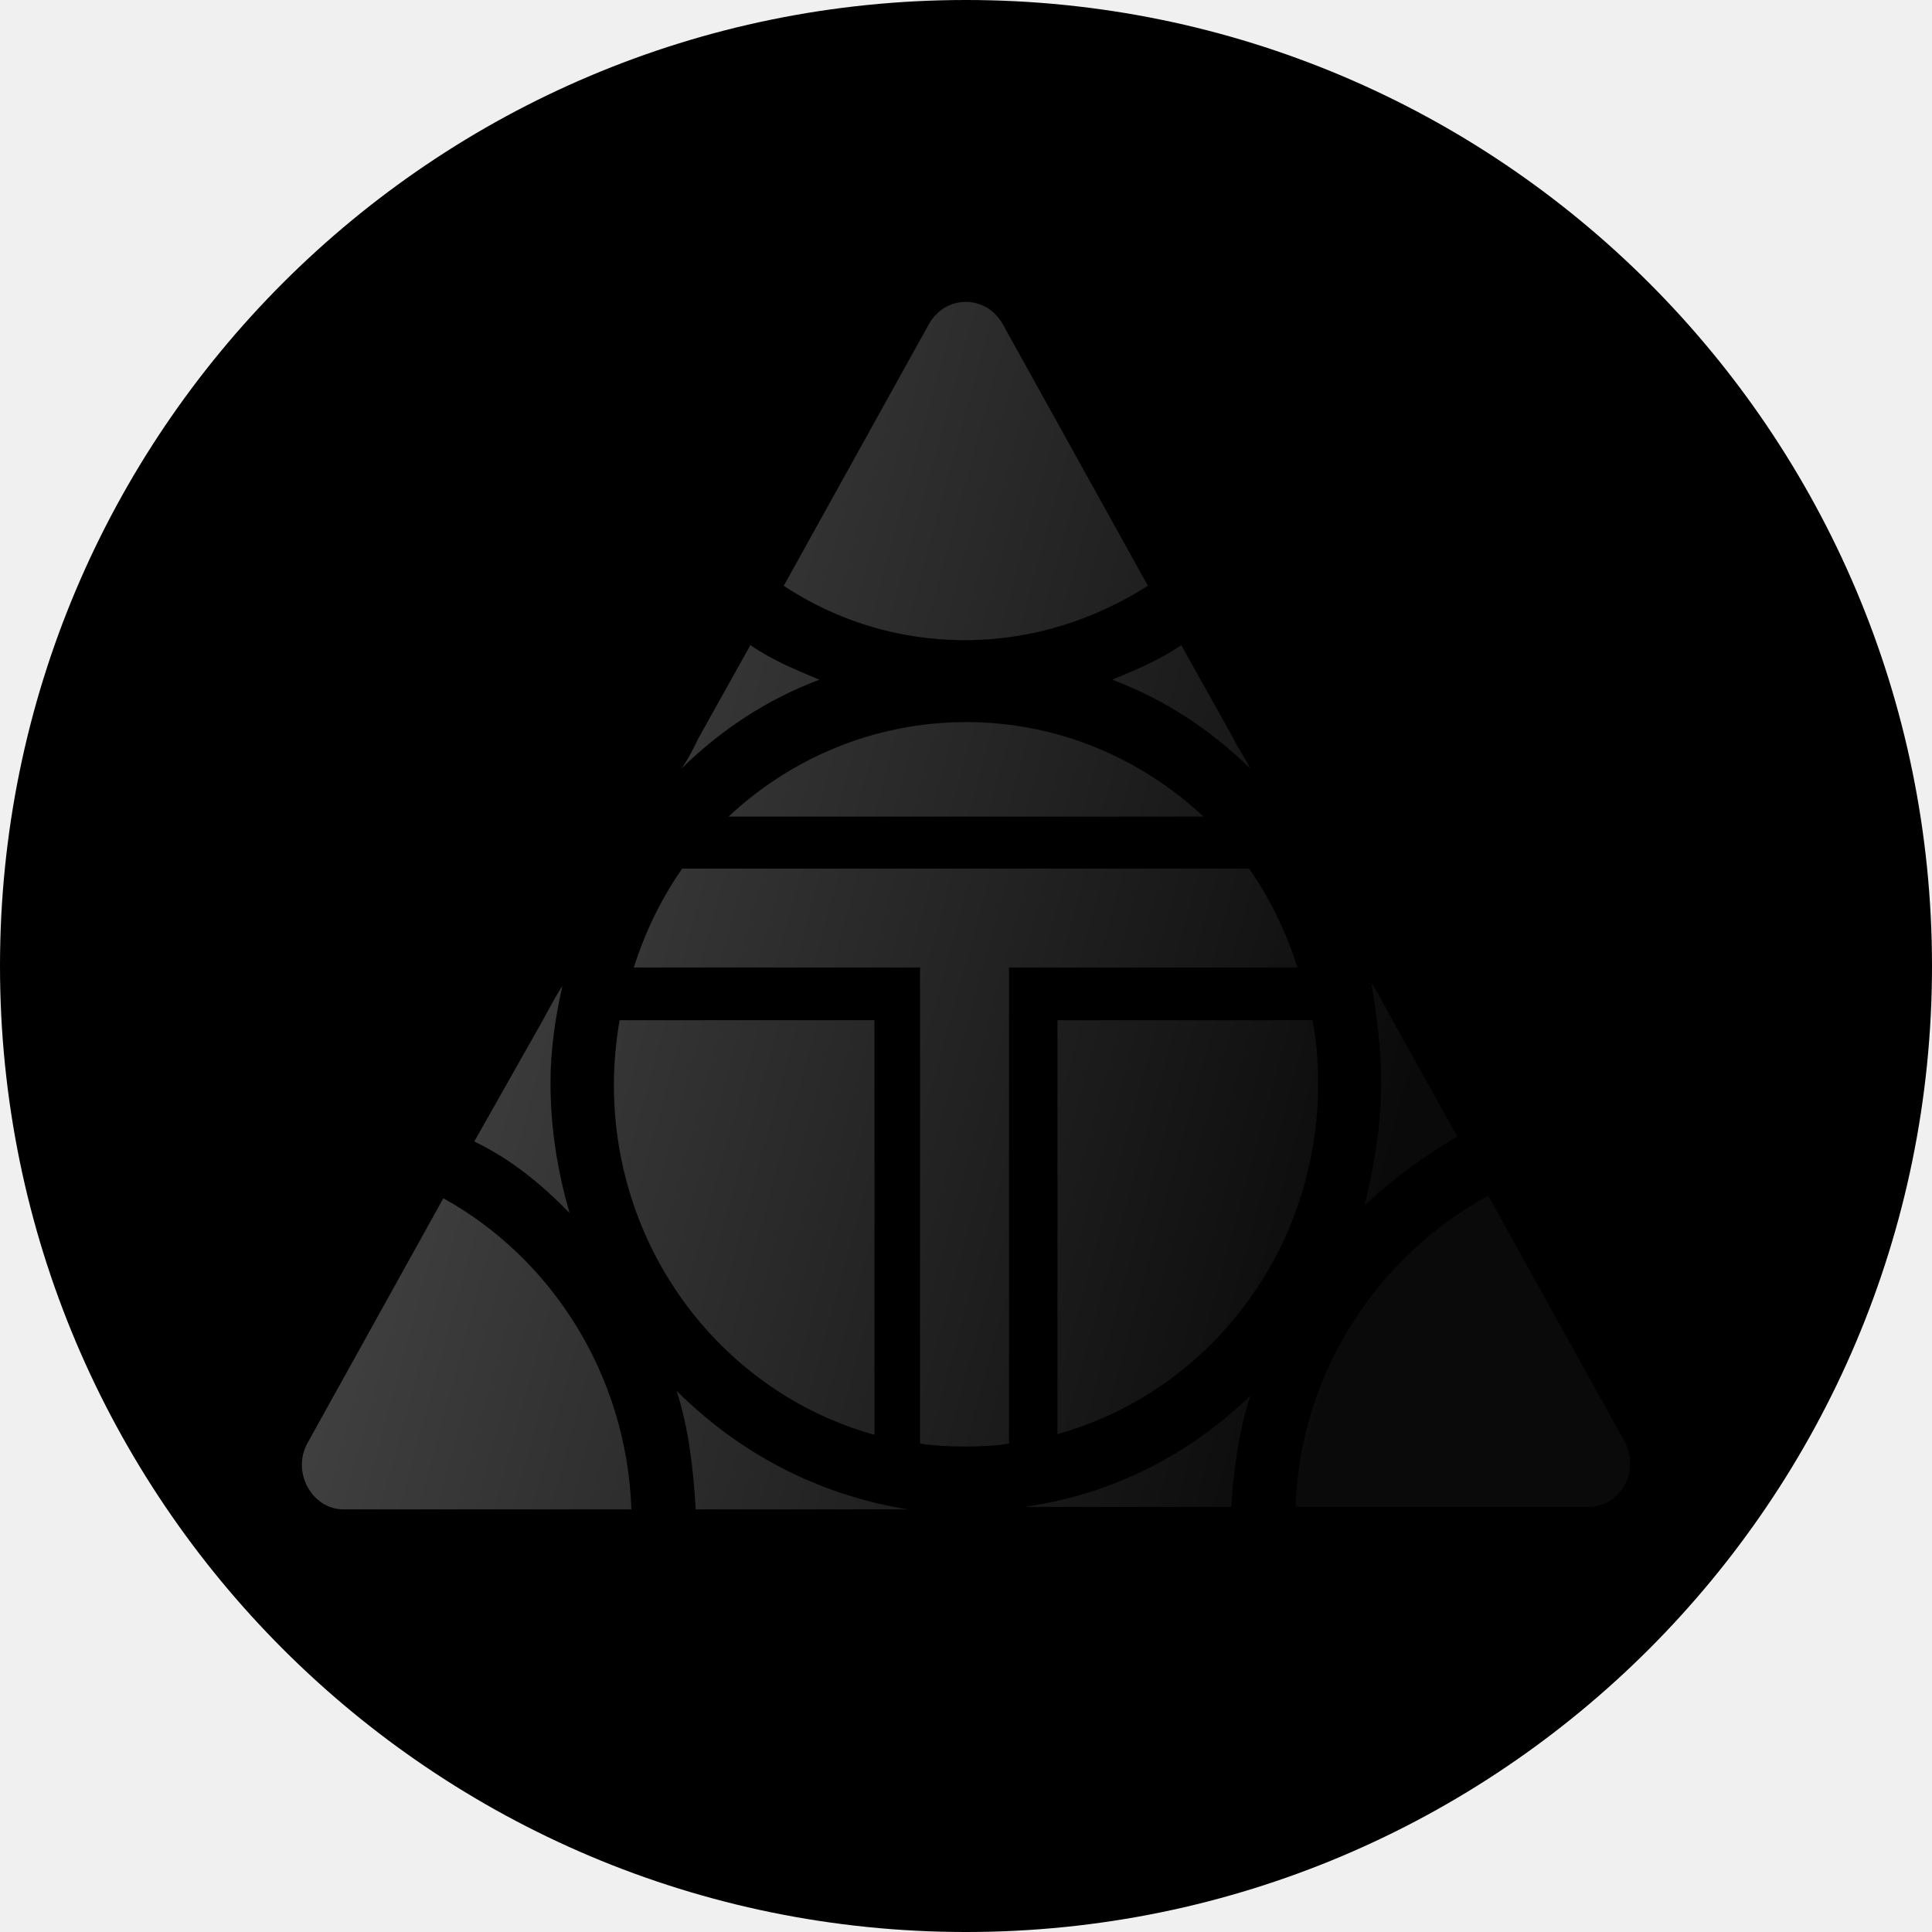
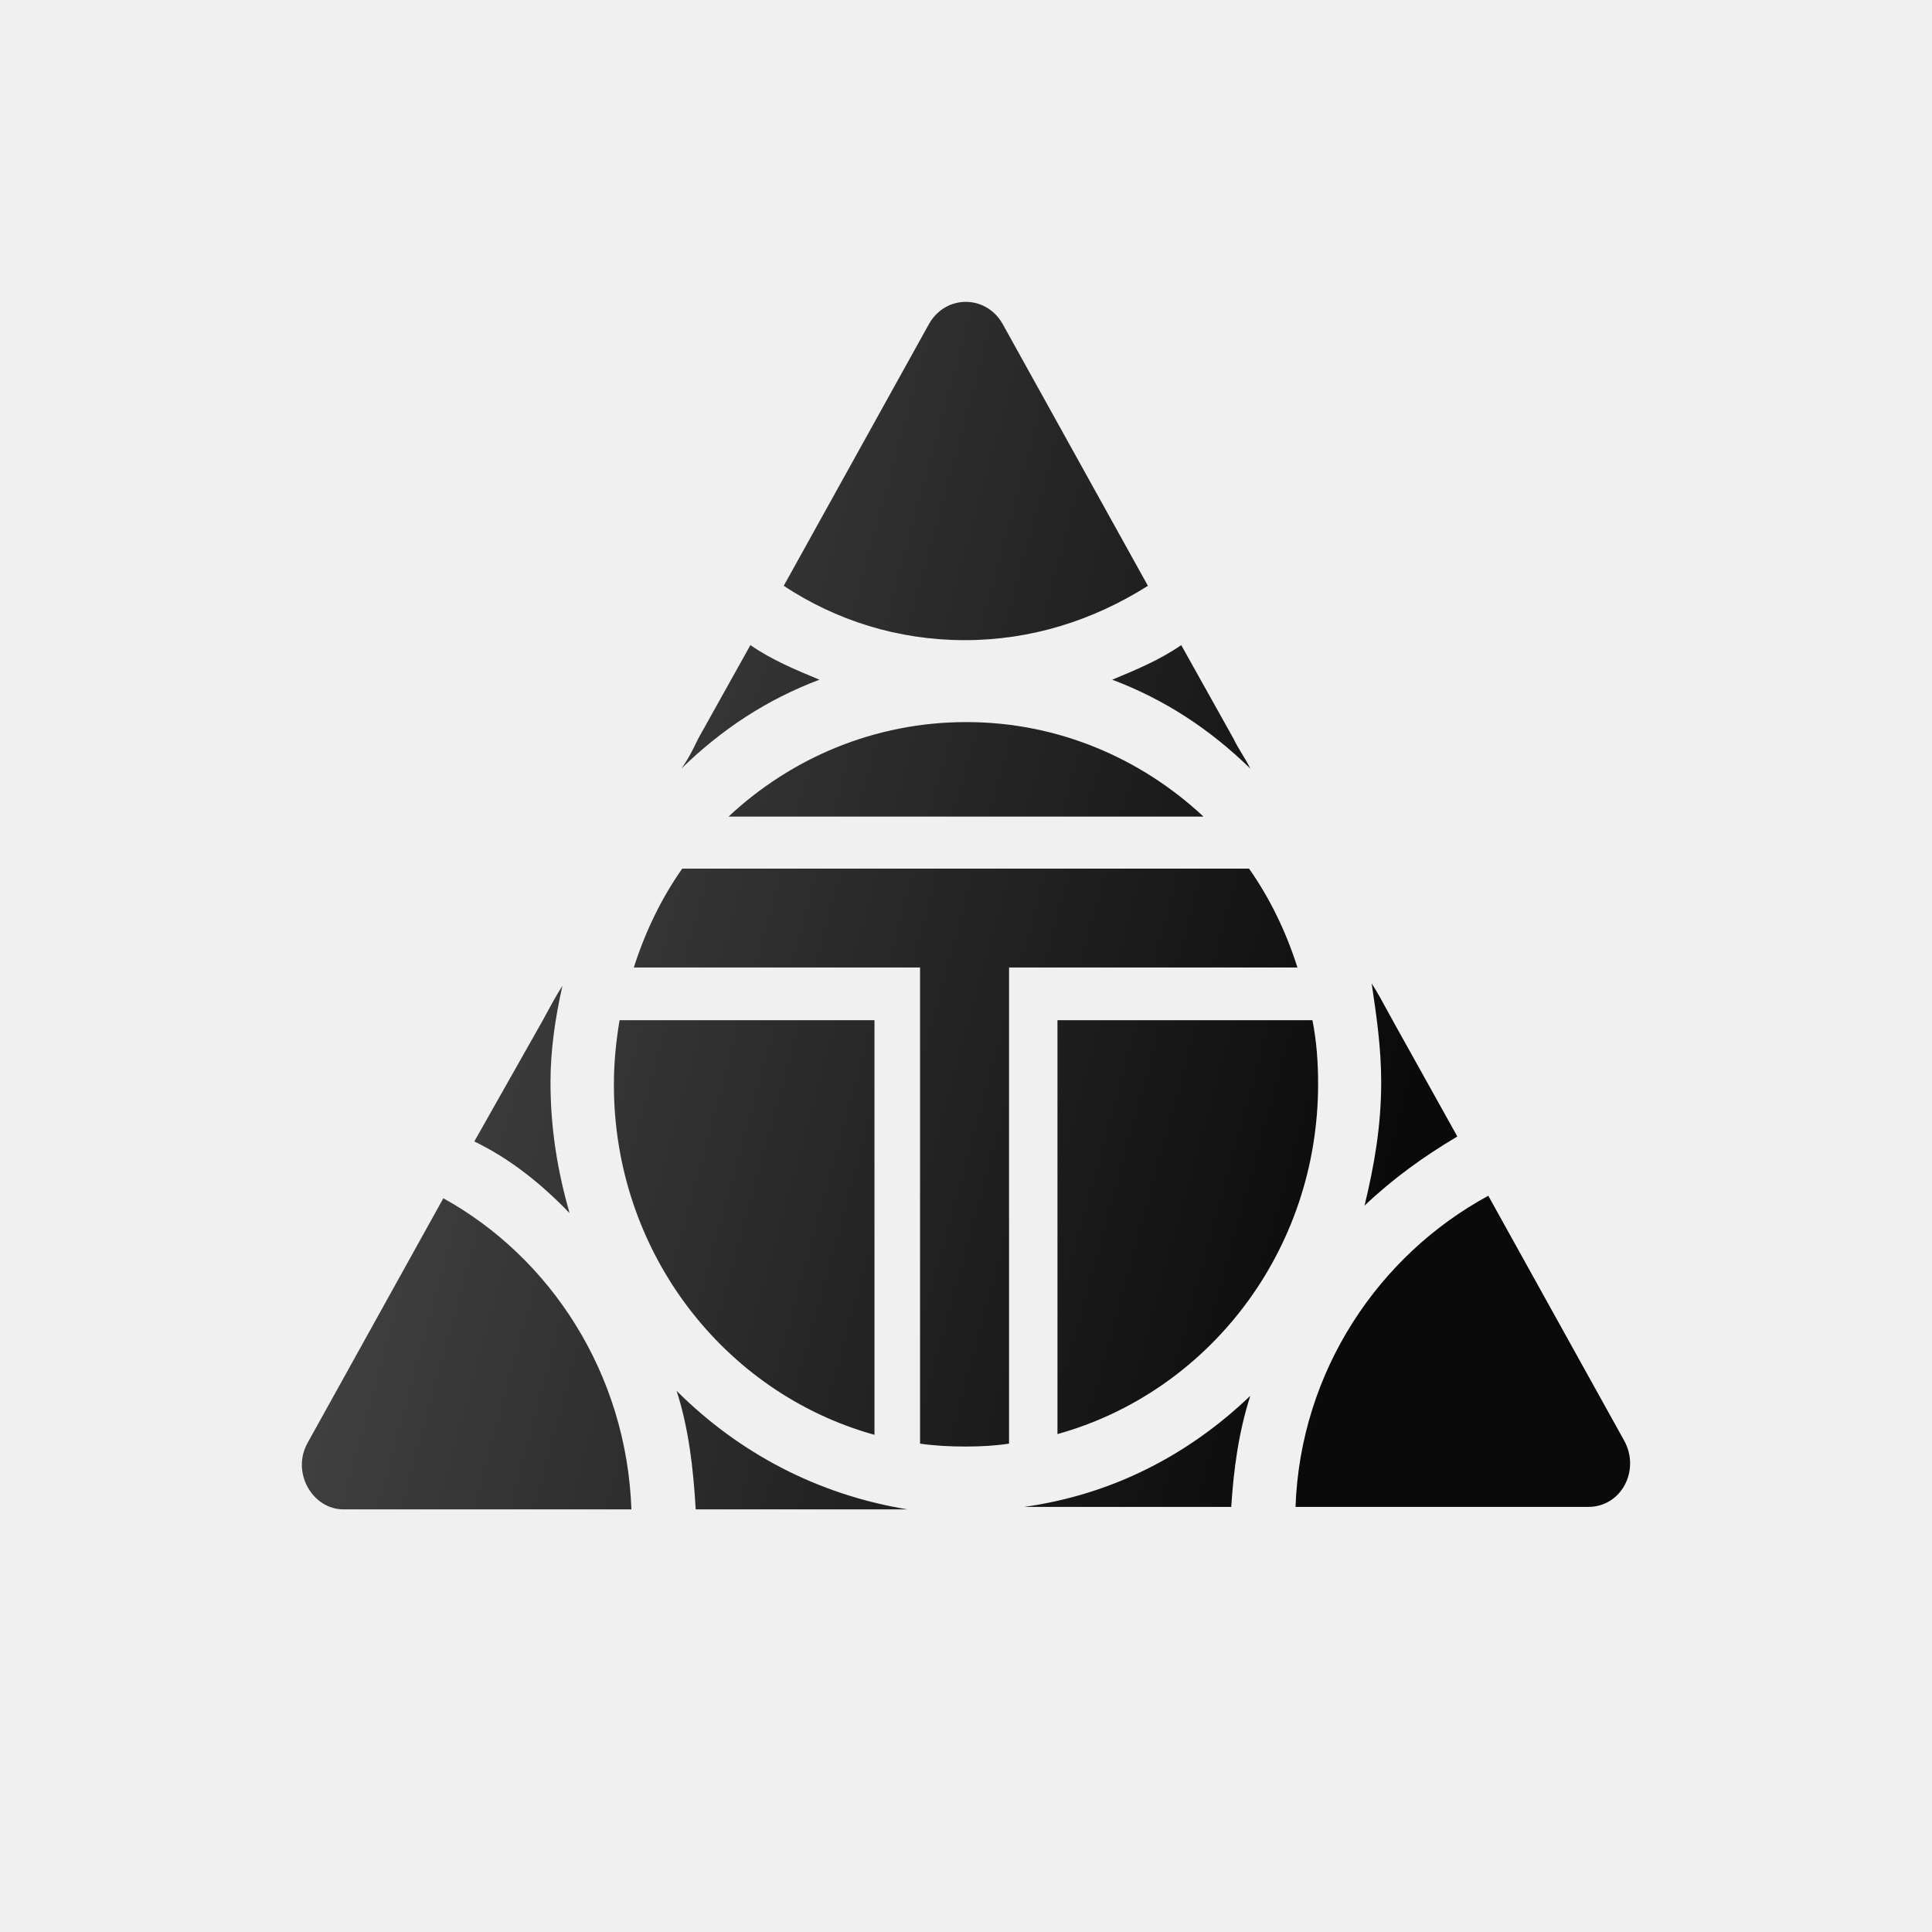
<svg xmlns="http://www.w3.org/2000/svg" width="32" height="32" viewBox="0 0 32 32" fill="none">
-   <g clip-path="url(#clip0_5911_18030)">
-     <circle cx="16" cy="16" r="16" fill="black" />
-     <path fill-rule="evenodd" clip-rule="evenodd" d="M19.013 9.703C18.106 10.276 17.081 10.603 15.977 10.603C14.874 10.603 13.848 10.276 12.981 9.703L15.386 5.368C15.662 4.877 16.332 4.877 16.608 5.368L19.013 9.703ZM20.571 12.485C20.62 12.566 20.669 12.648 20.709 12.73C20.038 12.076 19.289 11.585 18.422 11.258C18.816 11.094 19.21 10.931 19.565 10.685L20.433 12.239C20.472 12.321 20.521 12.403 20.571 12.485ZM22.877 17.924C22.877 18.66 22.759 19.315 22.601 19.969C23.074 19.519 23.587 19.151 24.138 18.824L23.113 16.984C23.071 16.91 23.029 16.832 22.984 16.75C22.905 16.603 22.82 16.446 22.719 16.288C22.798 16.82 22.877 17.352 22.877 17.924ZM12.429 10.685C12.784 10.931 13.178 11.094 13.572 11.258C12.705 11.585 11.956 12.076 11.286 12.73C11.404 12.566 11.483 12.403 11.562 12.239L12.429 10.685ZM9.433 20.092C9.236 19.397 9.118 18.701 9.118 17.924C9.118 17.393 9.196 16.861 9.315 16.329C9.214 16.486 9.129 16.644 9.05 16.79C9.005 16.872 8.963 16.951 8.92 17.024L7.856 18.906C8.447 19.192 8.96 19.601 9.433 20.092ZM21.458 24.959C21.537 22.71 22.838 20.787 24.651 19.806L26.898 23.855C27.174 24.346 26.859 24.959 26.307 24.959H21.458ZM20.709 23.119C19.684 24.1 18.422 24.755 16.963 24.959H18.659H20.393C20.433 24.346 20.512 23.732 20.709 23.119ZM5.096 23.896L7.343 19.847C9.118 20.828 10.379 22.75 10.458 25H5.688C5.175 25 4.82 24.387 5.096 23.896ZM11.207 23.037C11.404 23.65 11.483 24.305 11.523 25H13.336H15.031C13.533 24.755 12.232 24.059 11.207 23.037ZM16.006 11.96C14.484 11.96 13.105 12.555 12.067 13.525H19.933C18.895 12.555 17.515 11.96 16.006 11.96ZM21.738 16.898H17.515V23.753C20.004 23.061 21.832 20.732 21.832 17.954C21.832 17.602 21.808 17.25 21.738 16.898ZM14.484 23.765C11.996 23.074 10.168 20.744 10.168 17.966C10.168 17.602 10.203 17.25 10.262 16.898H14.484V23.765ZM20.688 14.387H11.3C10.958 14.872 10.687 15.43 10.498 16.025H15.239V23.911C15.487 23.947 15.735 23.959 15.994 23.959C16.242 23.959 16.477 23.947 16.713 23.911V16.025H21.49C21.301 15.43 21.03 14.872 20.688 14.387Z" fill="url(#paint0_linear_5911_18030)" />
-   </g>
+   <path fill-rule="evenodd" clip-rule="evenodd" d="M19.013 9.703C18.106 10.276 17.081 10.603 15.977 10.603C14.874 10.603 13.848 10.276 12.981 9.703L15.386 5.368C15.662 4.877 16.332 4.877 16.608 5.368L19.013 9.703ZM20.571 12.485C20.62 12.566 20.669 12.648 20.709 12.73C20.038 12.076 19.289 11.585 18.422 11.258C18.816 11.094 19.21 10.931 19.565 10.685L20.433 12.239C20.472 12.321 20.521 12.403 20.571 12.485ZM22.877 17.924C22.877 18.66 22.759 19.315 22.601 19.969C23.074 19.519 23.587 19.151 24.138 18.824L23.113 16.984C23.071 16.91 23.029 16.832 22.984 16.75C22.905 16.603 22.82 16.446 22.719 16.288C22.798 16.82 22.877 17.352 22.877 17.924ZM12.429 10.685C12.784 10.931 13.178 11.094 13.572 11.258C12.705 11.585 11.956 12.076 11.286 12.73C11.404 12.566 11.483 12.403 11.562 12.239L12.429 10.685ZM9.433 20.092C9.236 19.397 9.118 18.701 9.118 17.924C9.118 17.393 9.196 16.861 9.315 16.329C9.214 16.486 9.129 16.644 9.05 16.79C9.005 16.872 8.963 16.951 8.92 17.024L7.856 18.906C8.447 19.192 8.96 19.601 9.433 20.092ZM21.458 24.959C21.537 22.71 22.838 20.787 24.651 19.806L26.898 23.855C27.174 24.346 26.859 24.959 26.307 24.959H21.458ZM20.709 23.119C19.684 24.1 18.422 24.755 16.963 24.959H18.659H20.393C20.433 24.346 20.512 23.732 20.709 23.119ZM5.096 23.896L7.343 19.847C9.118 20.828 10.379 22.75 10.458 25H5.688C5.175 25 4.82 24.387 5.096 23.896ZM11.207 23.037C11.404 23.65 11.483 24.305 11.523 25H13.336H15.031C13.533 24.755 12.232 24.059 11.207 23.037ZM16.006 11.96C14.484 11.96 13.105 12.555 12.067 13.525H19.933C18.895 12.555 17.515 11.96 16.006 11.96ZM21.738 16.898H17.515V23.753C20.004 23.061 21.832 20.732 21.832 17.954C21.832 17.602 21.808 17.25 21.738 16.898ZM14.484 23.765C11.996 23.074 10.168 20.744 10.168 17.966C10.168 17.602 10.203 17.25 10.262 16.898H14.484V23.765ZM20.688 14.387H11.3C10.958 14.872 10.687 15.43 10.498 16.025H15.239V23.911C15.487 23.947 15.735 23.959 15.994 23.959C16.242 23.959 16.477 23.947 16.713 23.911V16.025H21.49C21.301 15.43 21.03 14.872 20.688 14.387Z" fill="url(#paint0_linear_5911_18030)" />
  <defs>
    <linearGradient id="paint0_linear_5911_18030" x1="5" y1="12.026" x2="26.975" y2="18.067" gradientUnits="userSpaceOnUse">
      <stop stop-color="#4A4A4A" />
      <stop offset="0.849" stop-color="#0A0A0A" />
    </linearGradient>
-     <clipPath id="clip0_5911_18030">
-       <rect width="32" height="32" fill="white" />
-     </clipPath>
  </defs>
</svg>
